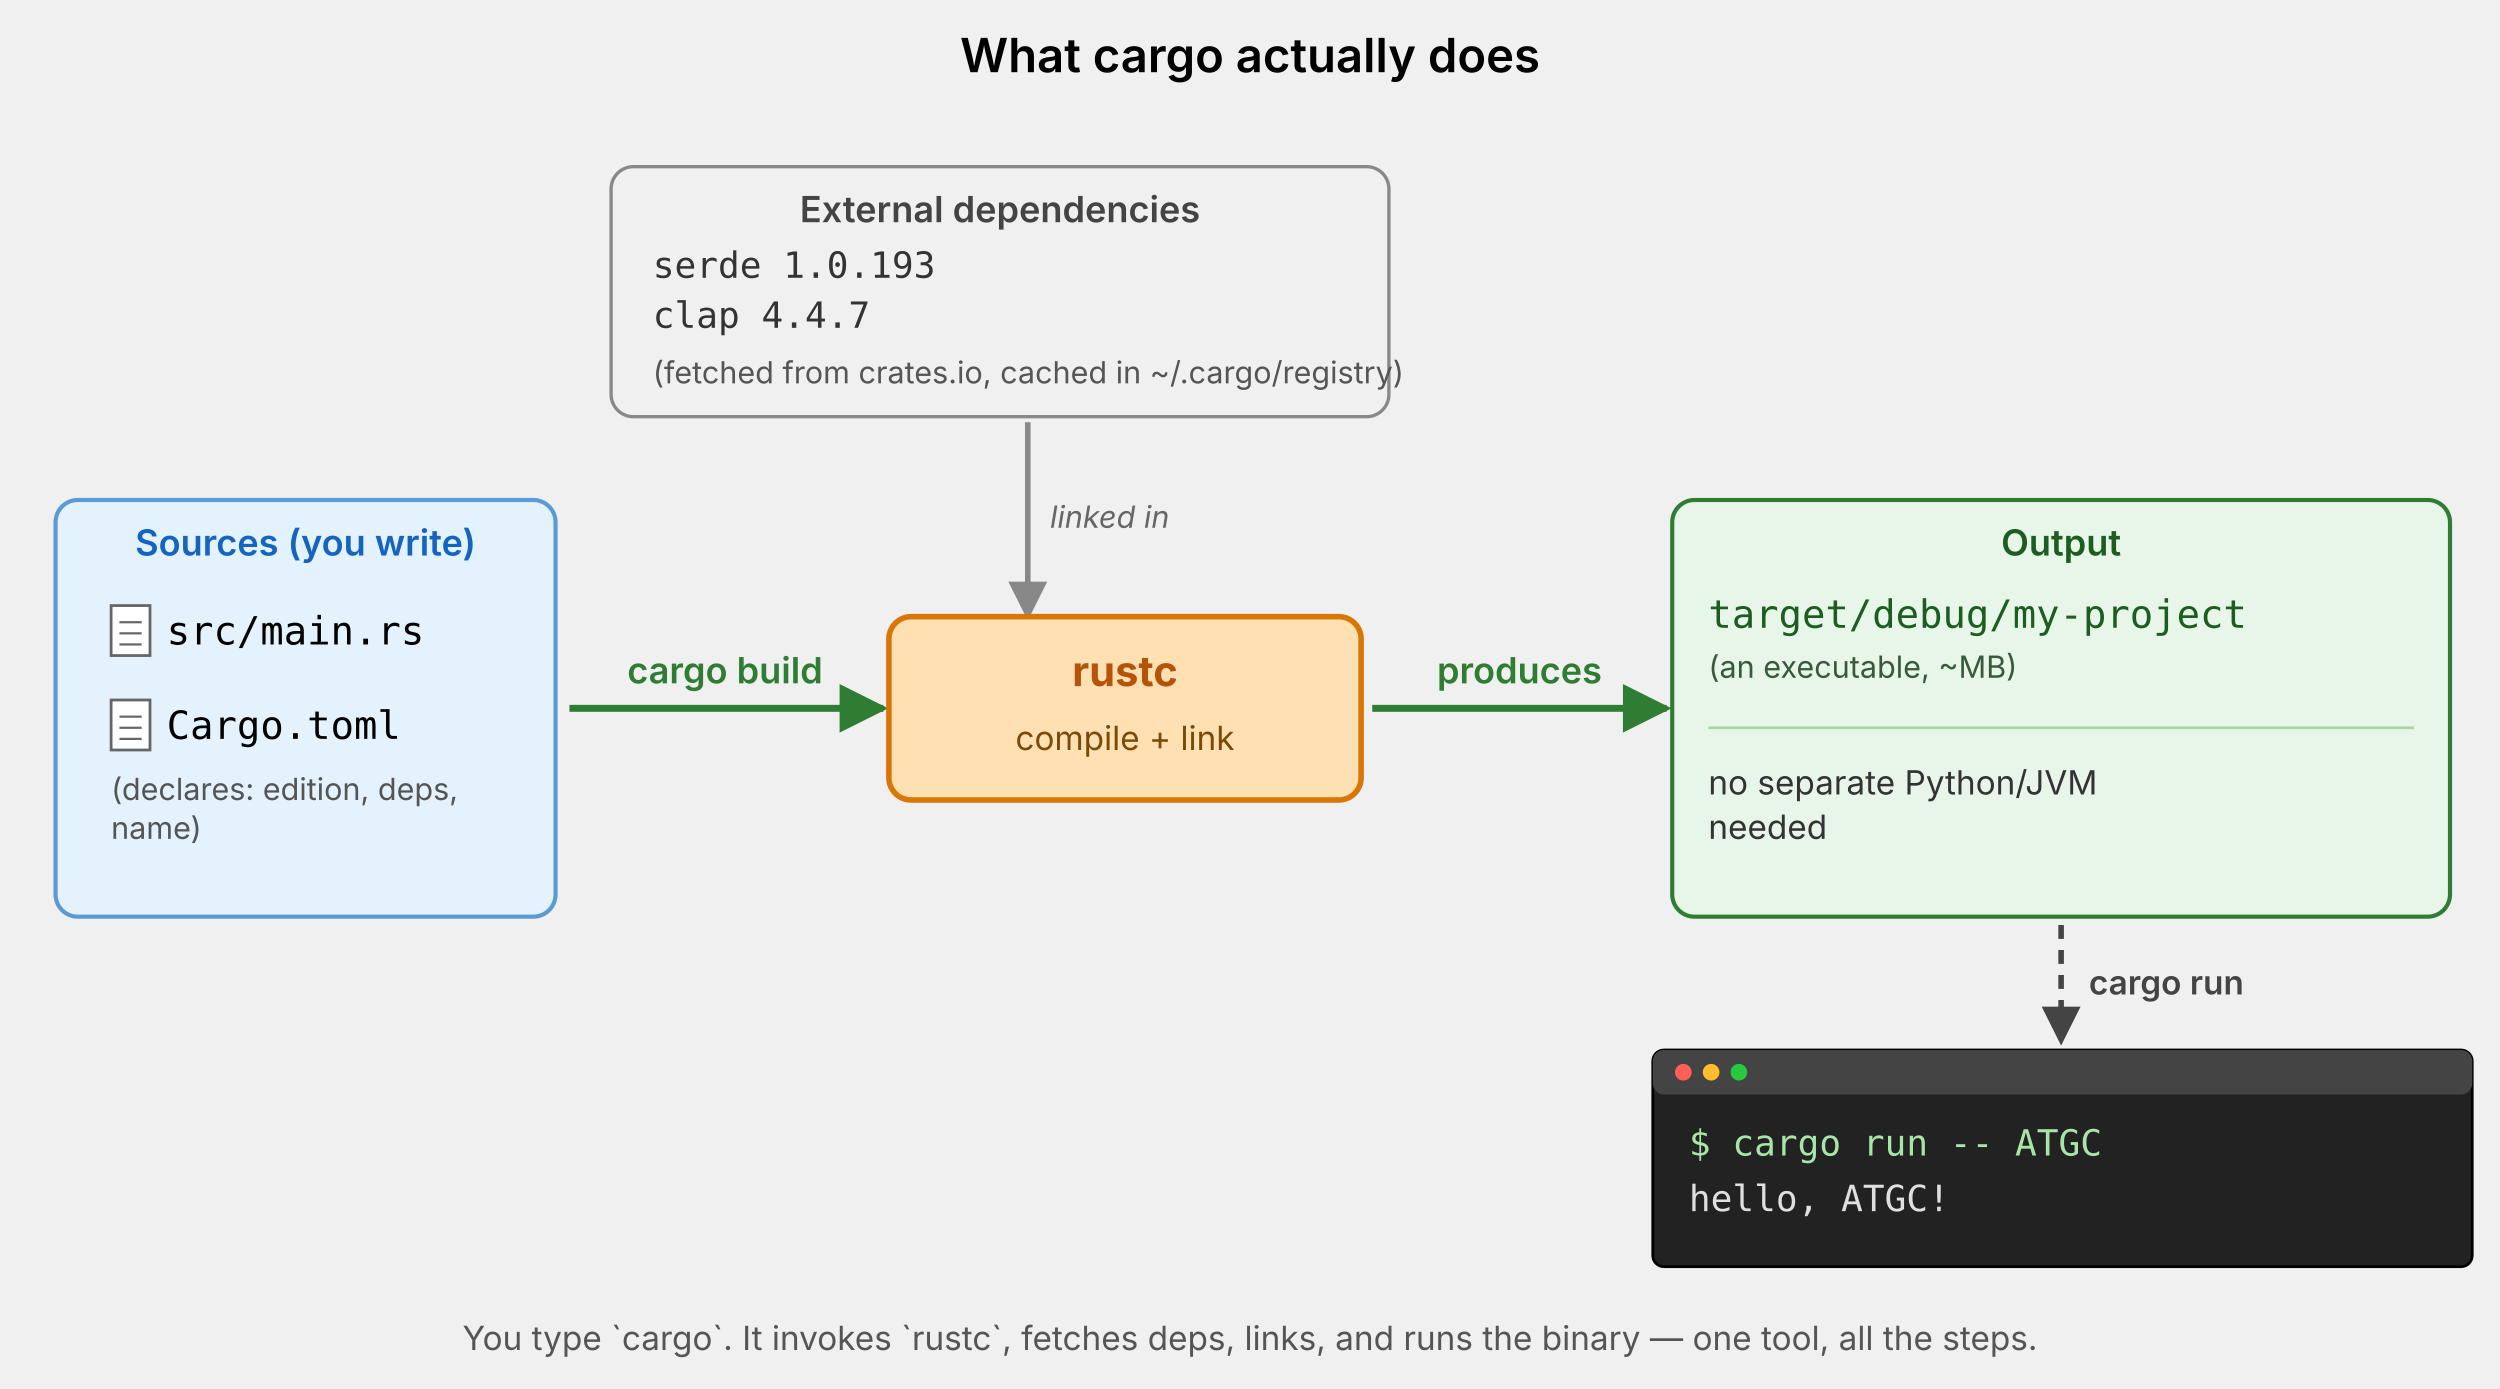
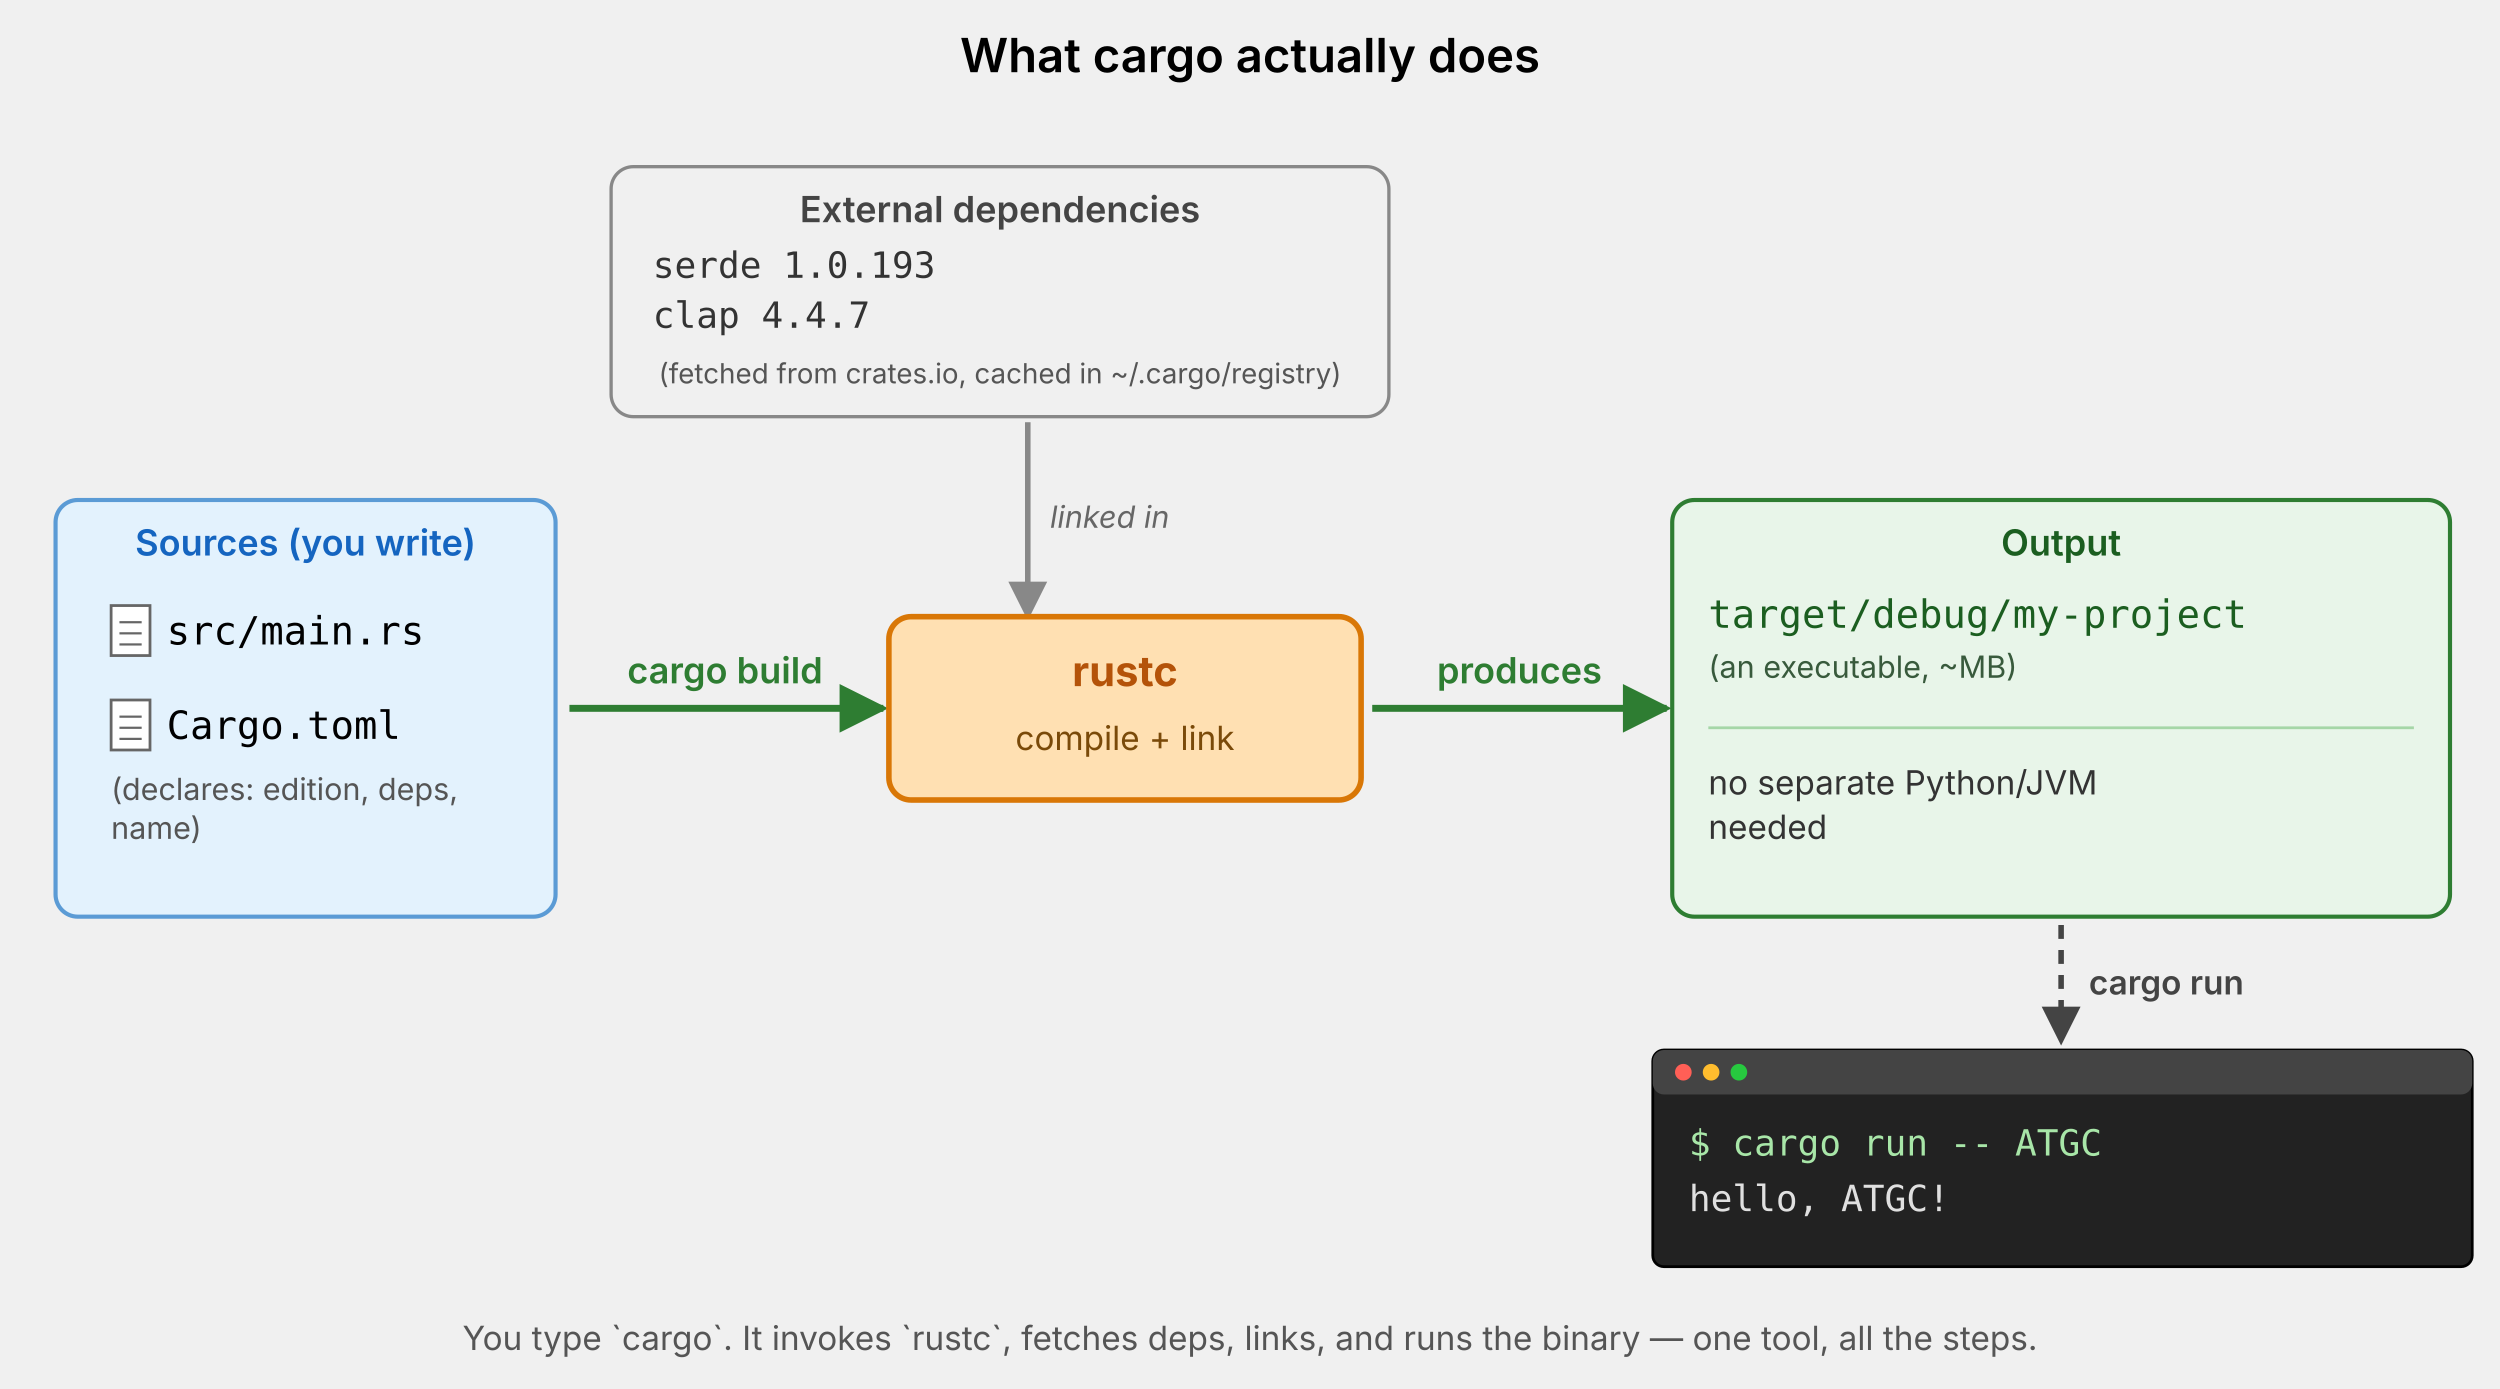
<svg xmlns="http://www.w3.org/2000/svg" viewBox="0 0 900 500" font-family="system-ui, -apple-system, sans-serif">
  <defs>
    <marker id="arrow-green" viewBox="0 0 10 10" refX="9" refY="5" markerWidth="7" markerHeight="7" orient="auto-start-reverse">
      <path d="M 0 0 L 10 5 L 0 10 z" fill="#2e7d32" />
    </marker>
    <marker id="arrow-dark" viewBox="0 0 10 10" refX="9" refY="5" markerWidth="7" markerHeight="7" orient="auto-start-reverse">
      <path d="M 0 0 L 10 5 L 0 10 z" fill="#444" />
    </marker>
    <marker id="arrow-grey" viewBox="0 0 10 10" refX="9" refY="5" markerWidth="7" markerHeight="7" orient="auto-start-reverse">
      <path d="M 0 0 L 10 5 L 0 10 z" fill="#888" />
    </marker>
  </defs>
  <text x="450" y="26" text-anchor="middle" font-size="17" font-weight="600">
    What cargo actually does
  </text>
  <rect x="20" y="180" width="180" height="150" rx="8" ry="8" fill="#e3f2fd" stroke="#5b9bd5" stroke-width="1.5" />
  <text x="110" y="200" text-anchor="middle" font-size="13" font-weight="600" fill="#1565c0">
    Sources (you write)
  </text>
  <rect x="40" y="218" width="14" height="18" fill="white" stroke="#666" />
  <line x1="43" y1="224" x2="51" y2="224" stroke="#666" stroke-width="0.8" />
  <line x1="43" y1="228" x2="51" y2="228" stroke="#666" stroke-width="0.8" />
  <line x1="43" y1="232" x2="51" y2="232" stroke="#666" stroke-width="0.8" />
  <text x="60" y="232" font-size="14" font-family="ui-monospace, monospace">src/main.rs</text>
  <rect x="40" y="252" width="14" height="18" fill="white" stroke="#666" />
  <line x1="43" y1="258" x2="51" y2="258" stroke="#666" stroke-width="0.8" />
  <line x1="43" y1="262" x2="51" y2="262" stroke="#666" stroke-width="0.8" />
  <line x1="43" y1="266" x2="51" y2="266" stroke="#666" stroke-width="0.8" />
  <text x="60" y="266" font-size="14" font-family="ui-monospace, monospace">Cargo.toml</text>
  <text x="40" y="288" font-size="11" fill="#555">
    (declares: edition, deps,
  </text>
  <text x="40" y="302" font-size="11" fill="#555">
     name)
  </text>
  <line x1="205" y1="255" x2="318" y2="255" stroke="#2e7d32" stroke-width="2.5" marker-end="url(#arrow-green)" />
  <text x="261" y="246" text-anchor="middle" font-size="13" font-weight="600" fill="#2e7d32">
    cargo build
  </text>
  <rect x="220" y="60" width="280" height="90" rx="8" ry="8" fill="#f0f0f0" stroke="#888" stroke-width="1.2" />
  <text x="360" y="80" text-anchor="middle" font-size="13" font-weight="600" fill="#444">
    External dependencies
  </text>
  <text x="235" y="100" font-size="13" font-family="ui-monospace, monospace" fill="#333">
    serde 1.0.193
  </text>
  <text x="235" y="118" font-size="13" font-family="ui-monospace, monospace" fill="#333">
    clap  4.4.7
  </text>
-   <text x="235" y="138" font-size="11" fill="#555">
+   <text x="360" y="138" text-anchor="middle" font-size="10" fill="#555">
    (fetched from crates.io, cached in ~/.cargo/registry)
  </text>
  <line x1="370" y1="152" x2="370" y2="222" stroke="#888" stroke-width="2" marker-end="url(#arrow-grey)" />
  <text x="378" y="190" font-size="11" fill="#666" font-style="italic">
    linked in
  </text>
  <rect x="320" y="222" width="170" height="66" rx="8" ry="8" fill="#ffe0b2" stroke="#d97706" stroke-width="2" />
  <text x="405" y="247" text-anchor="middle" font-size="15" font-weight="700" fill="#b45309">
    rustc
  </text>
  <text x="405" y="270" text-anchor="middle" font-size="12" fill="#7a4a09">
    compile + link
  </text>
  <line x1="494" y1="255" x2="600" y2="255" stroke="#2e7d32" stroke-width="2.5" marker-end="url(#arrow-green)" />
  <text x="547" y="246" text-anchor="middle" font-size="13" font-weight="600" fill="#2e7d32">
    produces
  </text>
  <rect x="602" y="180" width="280" height="150" rx="8" ry="8" fill="#e8f5e9" stroke="#2e7d32" stroke-width="1.5" />
  <text x="742" y="200" text-anchor="middle" font-size="13" font-weight="600" fill="#1b5e20">
    Output
  </text>
  <text x="615" y="226" font-size="14" font-family="ui-monospace, monospace" fill="#1b5e20">
    target/debug/my-project
  </text>
  <text x="615" y="244" font-size="11" fill="#385a3c">
    (an executable, ~MB)
  </text>
  <line x1="615" y1="262" x2="869" y2="262" stroke="#a5d6a7" stroke-width="1" />
  <text x="615" y="286" font-size="12" fill="#333">
    no separate Python/JVM
  </text>
  <text x="615" y="302" font-size="12" fill="#333">
    needed
  </text>
  <line x1="742" y1="333" x2="742" y2="375" stroke="#444" stroke-width="2" stroke-dasharray="5,4" marker-end="url(#arrow-dark)" />
  <text x="752" y="358" font-size="12" font-weight="600" fill="#444">
    cargo run
  </text>
  <rect x="595" y="378" width="295" height="78" rx="4" ry="4" fill="#222" stroke="#000" stroke-width="1" />
  <rect x="595" y="378" width="295" height="16" rx="4" ry="4" fill="#444" />
  <circle cx="606" cy="386" r="3" fill="#ff5f56" />
  <circle cx="616" cy="386" r="3" fill="#ffbd2e" />
  <circle cx="626" cy="386" r="3" fill="#27c93f" />
  <text x="608" y="416" font-size="13" font-family="ui-monospace, monospace" fill="#a8e6a8">
    $ cargo run -- ATGC
  </text>
  <text x="608" y="436" font-size="13" font-family="ui-monospace, monospace" fill="#e0e0e0">
    hello, ATGC!
  </text>
  <text x="450" y="486" text-anchor="middle" font-size="12" fill="#555">
    You type `cargo`. It invokes `rustc`, fetches deps, links, and runs the binary — one tool, all the steps.
  </text>
</svg>
